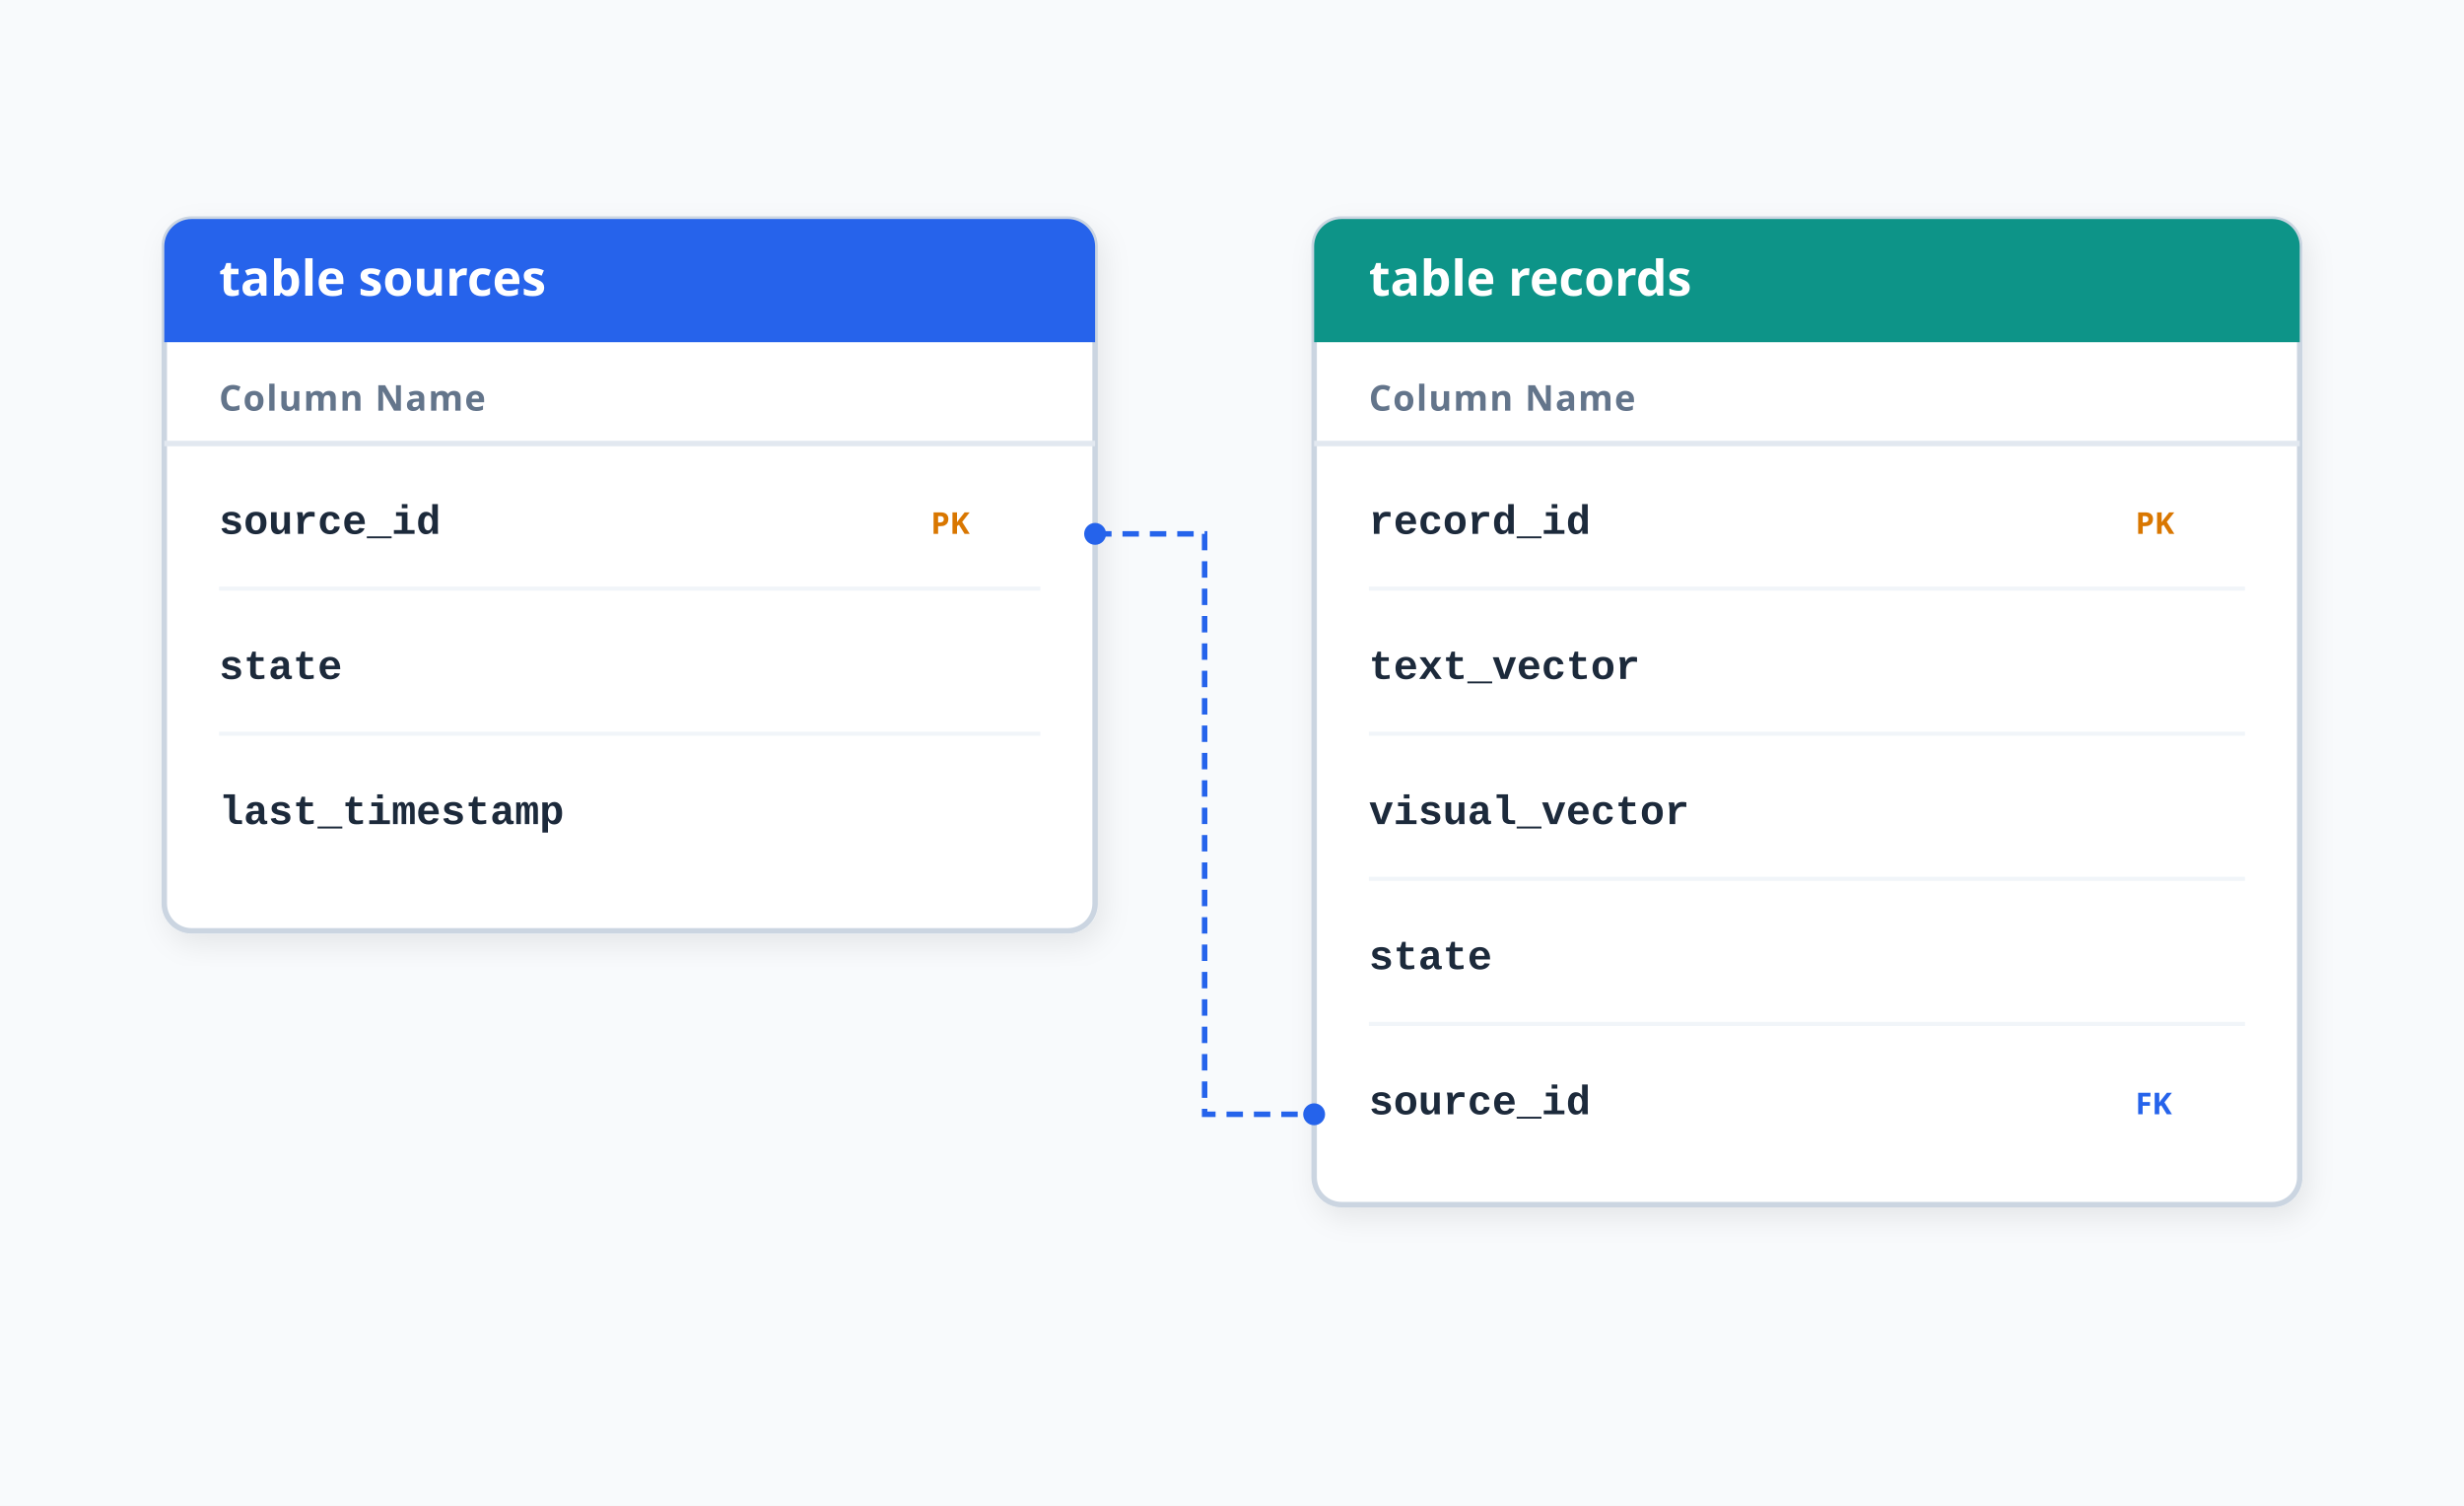
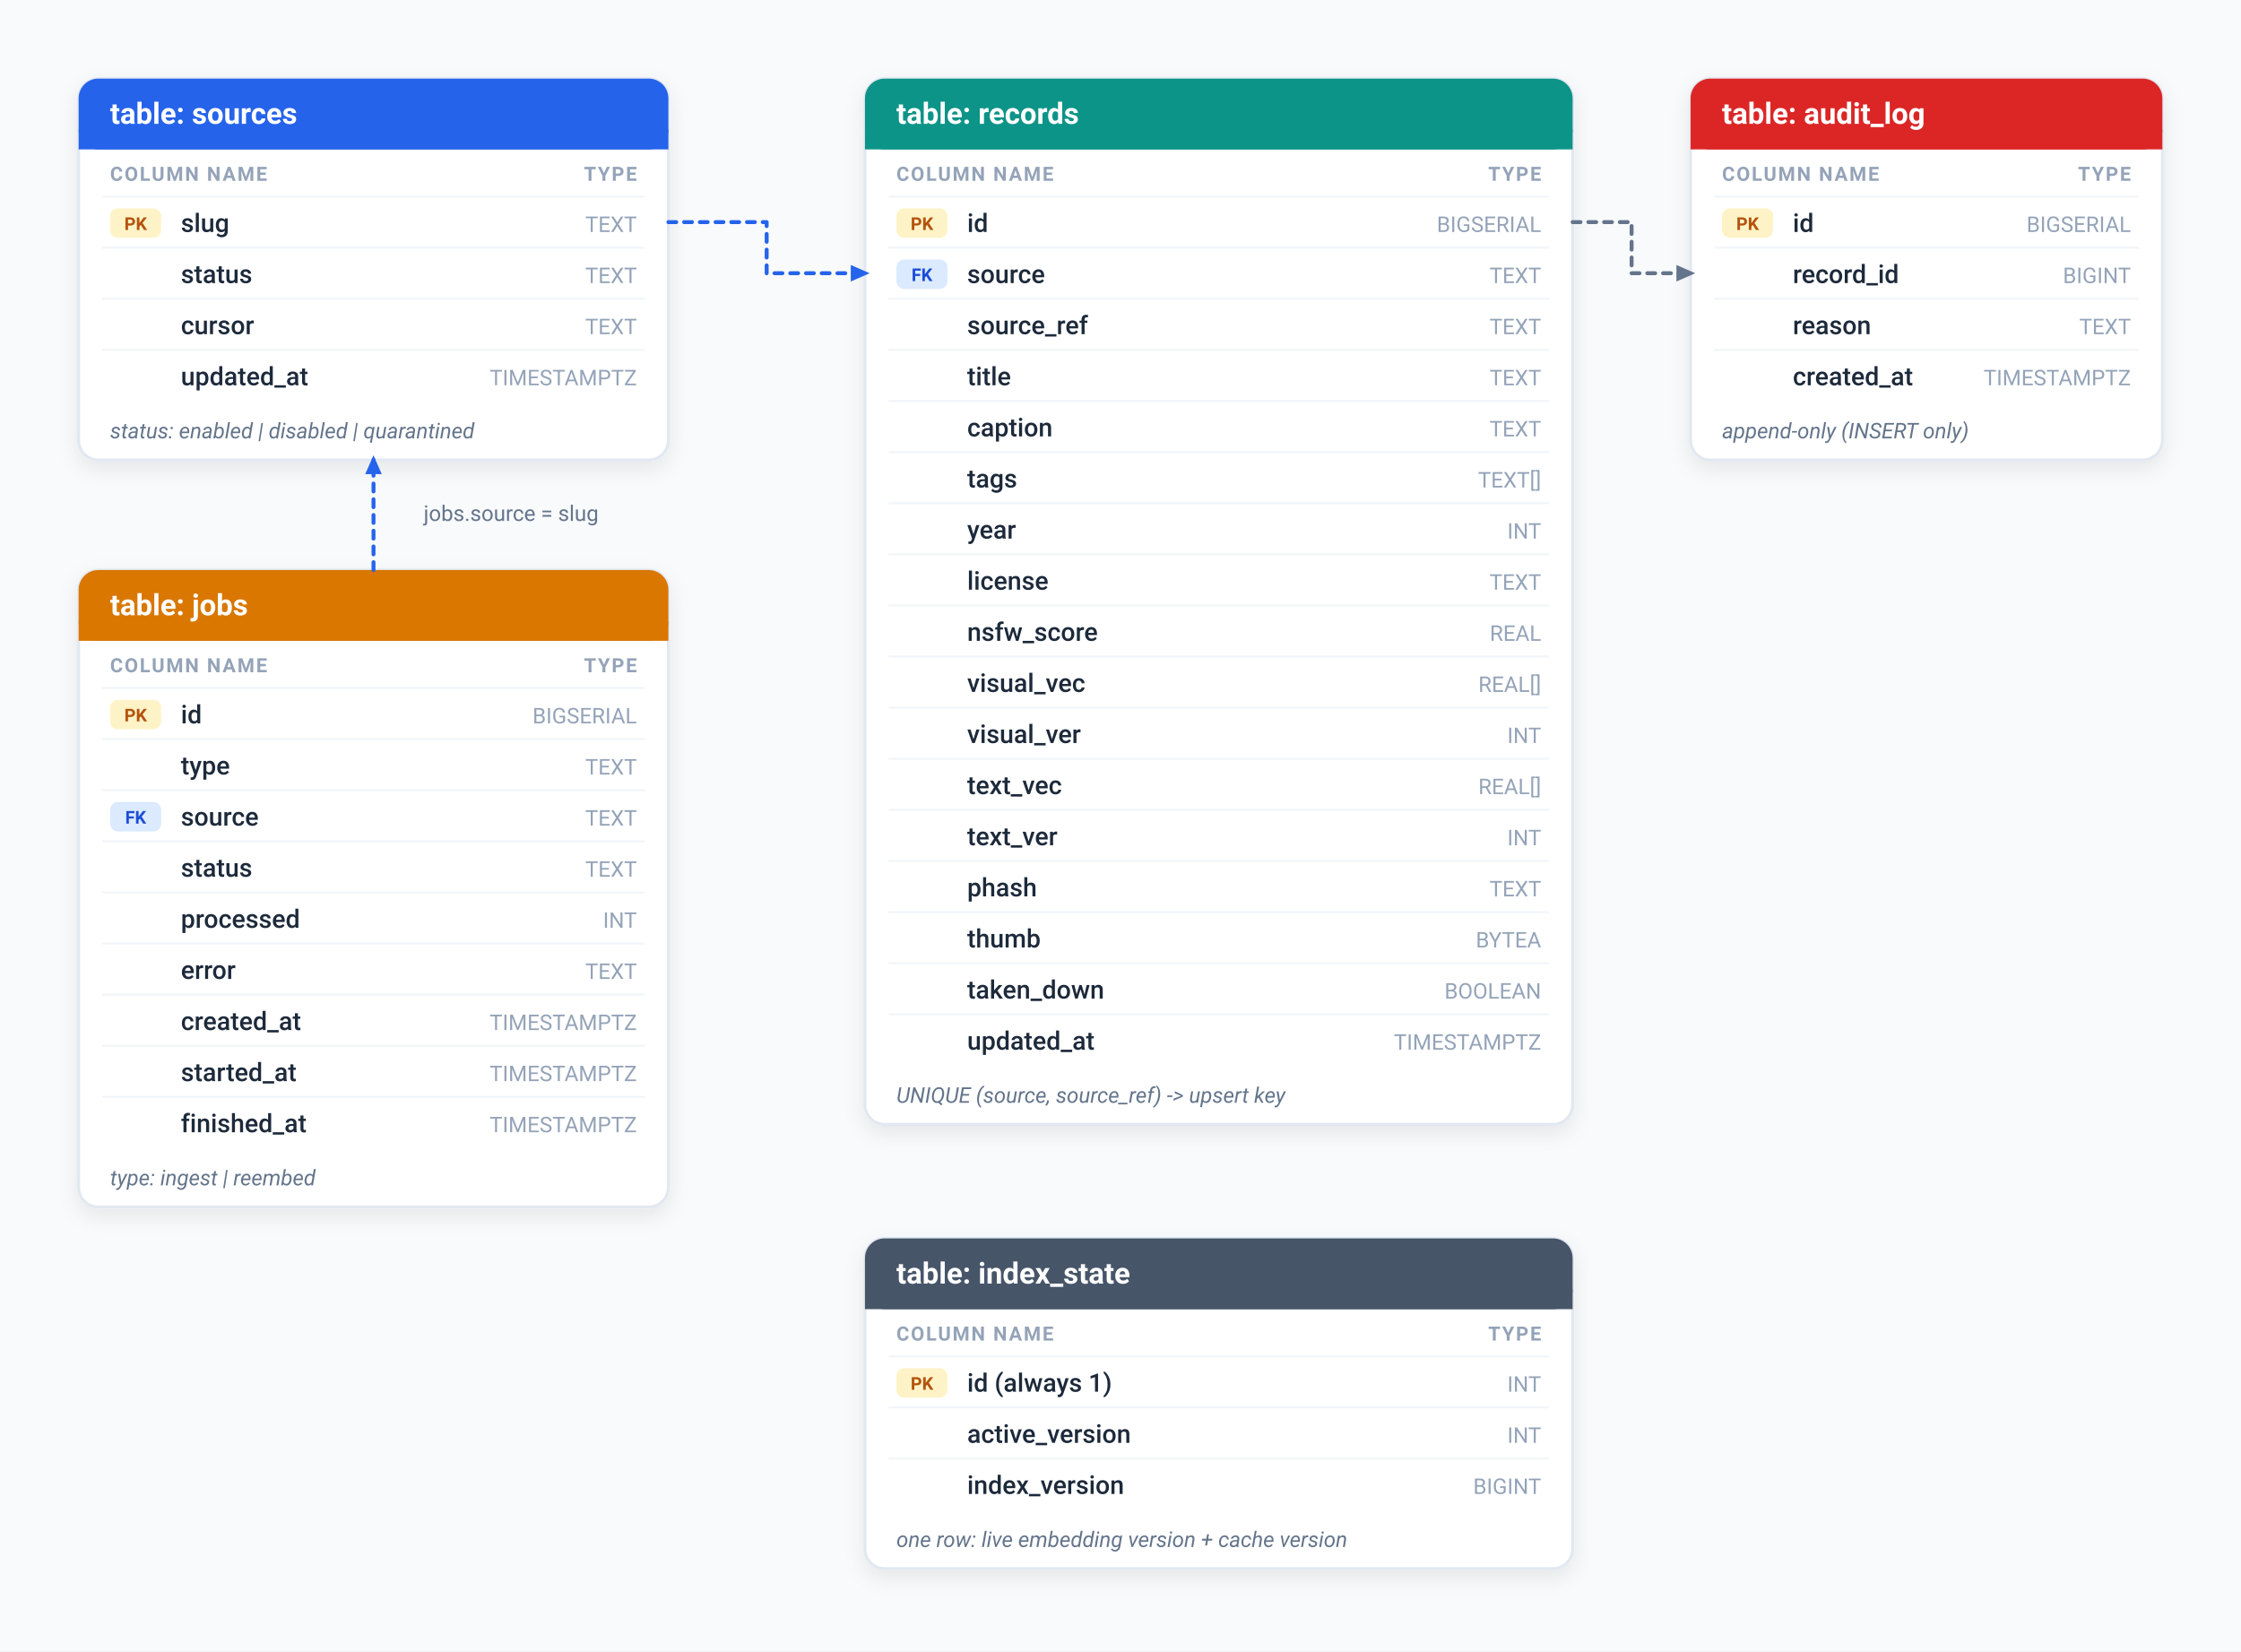
- <svg xmlns="http://www.w3.org/2000/svg" viewBox="0 0 900 550" width="100%" height="100%">
+ <svg xmlns="http://www.w3.org/2000/svg" viewBox="0 0 1140 840" width="100%" height="100%">
  <defs>
-     <filter id="shadow" x="-5%" y="-5%" width="110%" height="110%">
-       <feDropShadow dx="2" dy="4" stdDeviation="5" flood-color="#000000" flood-opacity="0.08" />
+     <marker id="arrow-blue" viewBox="0 0 10 10" refX="6" refY="5" markerWidth="6" markerHeight="6" orient="auto-start-reverse">
+       <path d="M 0 1.5 L 8 5 L 0 8.5 z" fill="#2563eb" />
+     </marker>
+     <marker id="arrow-teal" viewBox="0 0 10 10" refX="6" refY="5" markerWidth="6" markerHeight="6" orient="auto-start-reverse">
+       <path d="M 0 1.5 L 8 5 L 0 8.5 z" fill="#0d9488" />
+     </marker>
+     <marker id="arrow-gray" viewBox="0 0 10 10" refX="6" refY="5" markerWidth="6" markerHeight="6" orient="auto-start-reverse">
+       <path d="M 0 1.5 L 8 5 L 0 8.5 z" fill="#64748b" />
+     </marker>
+     <filter id="shadow" x="-10%" y="-10%" width="120%" height="120%">
+       <feDropShadow dx="0" dy="4" stdDeviation="5" flood-color="#0f172a" flood-opacity="0.08" />
    </filter>
  </defs>
  <style>
    .bg { fill: #f8fafc; }
-     
-     /* Table Container Styling */
-     .table-box { fill: #ffffff; stroke: #cbd5e1; stroke-width: 2; rx: 10; ry: 10; }
-     .header-sources { fill: #2563eb; }
-     .header-records { fill: #0d9488; }
-     
-     /* Typography */
-     .table-title { font-family: 'Segoe UI', system-ui, sans-serif; font-size: 18px; font-weight: 700; fill: #ffffff; }
-     .col-header { font-family: 'Segoe UI', system-ui, sans-serif; font-size: 13px; font-weight: 600; fill: #64748b; text-transform: uppercase; letter-spacing: 0.5px; }
-     .col-name { font-family: 'Consolas', 'Courier New', monospace; font-size: 15px; font-weight: 600; fill: #1e293b; }
-     .col-pk { fill: #d97706; font-size: 11px; font-weight: 700; font-family: 'Segoe UI', sans-serif; }
-     .col-fk { fill: #2563eb; font-size: 11px; font-weight: 700; font-family: 'Segoe UI', sans-serif; }
-     
-     /* Divider lines */
-     .row-divider { stroke: #f1f5f9; stroke-width: 1.5; }
-     .header-divider { stroke: #e2e8f0; stroke-width: 2; }
-     
-     /* Relationship Line */
-     .rel-line { stroke: #2563eb; stroke-width: 2; stroke-dasharray: 6 4; fill: none; }
+     .card { fill: #ffffff; stroke: #e2e8f0; stroke-width: 1.5; }
+     .divider { stroke: #f1f5f9; stroke-width: 1; }
+     text { font-family: -apple-system, BlinkMacSystemFont, 'Segoe UI', Roboto, sans-serif; }
+     .title { font-size: 15px; font-weight: 700; fill: #ffffff; }
+     .sub { font-size: 10px; font-weight: 600; fill: #94a3b8; letter-spacing: 0.8px; }
+     .col { font-size: 13px; font-weight: 500; fill: #1e293b; }
+     .type { font-size: 11px; fill: #94a3b8; text-anchor: end; }
+     .foot { font-size: 11px; font-style: italic; fill: #64748b; }
+     .badge-pk { fill: #fef3c7; }
+     .badge-fk { fill: #dbeafe; }
+     .badge-pk-t { font-size: 9px; font-weight: 700; fill: #b45309; text-anchor: middle; }
+     .badge-fk-t { font-size: 9px; font-weight: 700; fill: #1d4ed8; text-anchor: middle; }
+     .lbl { font-size: 11px; fill: #64748b; text-anchor: middle; }
+     .l-blue { stroke: #2563eb; stroke-width: 2; fill: none; stroke-dasharray: 4 4; stroke-linecap: round; stroke-linejoin: round; }
+     .l-teal { stroke: #0d9488; stroke-width: 2; fill: none; stroke-dasharray: 4 4; stroke-linecap: round; stroke-linejoin: round; }
+     .l-gray { stroke: #64748b; stroke-width: 2; fill: none; stroke-dasharray: 4 4; stroke-linecap: round; stroke-linejoin: round; }
  </style>
  <rect width="100%" height="100%" class="bg" />
-   <g transform="translate(60, 80)" filter="url(#shadow)">
-     <rect width="340" height="260" class="table-box" />
-     <path d="M 0 10 A 10 10 0 0 1 10 0 L 330 0 A 10 10 0 0 1 340 10 L 340 45 L 0 45 Z" class="header-sources" />
-     <text x="20" y="28" class="table-title">table sources</text>
-     <text x="20" y="70" class="col-header">Column Name</text>
-     <line x1="0" y1="82" x2="340" y2="82" class="header-divider" />
-     <text x="20" y="115" class="col-name">source_id</text>
-     <text x="280" y="115" class="col-pk">PK</text>
-     <line x1="20" y1="135" x2="320" y2="135" class="row-divider" />
-     <text x="20" y="168" class="col-name">state</text>
-     <line x1="20" y1="188" x2="320" y2="188" class="row-divider" />
-     <text x="20" y="221" class="col-name">last_timestamp</text>
-   </g>
-   <g transform="translate(480, 80)" filter="url(#shadow)">
-     <rect width="360" height="360" class="table-box" />
-     <path d="M 0 10 A 10 10 0 0 1 10 0 L 350 0 A 10 10 0 0 1 360 10 L 360 45 L 0 45 Z" class="header-records" />
-     <text x="20" y="28" class="table-title">table records</text>
-     <text x="20" y="70" class="col-header">Column Name</text>
-     <line x1="0" y1="82" x2="360" y2="82" class="header-divider" />
-     <text x="20" y="115" class="col-name">record_id</text>
-     <text x="300" y="115" class="col-pk">PK</text>
-     <line x1="20" y1="135" x2="340" y2="135" class="row-divider" />
-     <text x="20" y="168" class="col-name">text_vector</text>
-     <line x1="20" y1="188" x2="340" y2="188" class="row-divider" />
-     <text x="20" y="221" class="col-name">visual_vector</text>
-     <line x1="20" y1="241" x2="340" y2="241" class="row-divider" />
-     <text x="20" y="274" class="col-name">state</text>
-     <line x1="20" y1="294" x2="340" y2="294" class="row-divider" />
-     <text x="20" y="327" class="col-name">source_id</text>
-     <text x="300" y="327" class="col-fk">FK</text>
-   </g>
-   <path d="M 400 195 L 440 195 L 440 407 L 480 407" class="rel-line" />
-   <circle cx="400" cy="195" r="4" fill="#2563eb" />
-   <circle cx="480" cy="407" r="4" fill="#2563eb" />
+   <g filter="url(#shadow)">
+     <rect x="40" y="40" width="300" height="194" rx="10" ry="10" class="card" />
+     <rect x="40" y="40" width="300" height="36" rx="10" ry="10" fill="#2563eb" />
+     <rect x="40" y="66" width="300" height="10" fill="#2563eb" />
+     <text x="56" y="63" class="title">table: sources</text>
+     <text x="56" y="92" class="sub">COLUMN NAME</text>
+     <text x="324" y="92" class="sub" text-anchor="end">TYPE</text>
+     <line x1="52" y1="100" x2="328" y2="100" class="divider" />
+     <rect x="56" y="106" width="26" height="15" rx="4" ry="4" class="badge-pk" />
+     <text x="69" y="117" class="badge-pk-t">PK</text>
+     <text x="92" y="118" class="col">slug</text>
+     <text x="324" y="118" class="type">TEXT</text>
+     <line x1="52" y1="126" x2="328" y2="126" class="divider" />
+     <text x="92" y="144" class="col">status</text>
+     <text x="324" y="144" class="type">TEXT</text>
+     <line x1="52" y1="152" x2="328" y2="152" class="divider" />
+     <text x="92" y="170" class="col">cursor</text>
+     <text x="324" y="170" class="type">TEXT</text>
+     <line x1="52" y1="178" x2="328" y2="178" class="divider" />
+     <text x="92" y="196" class="col">updated_at</text>
+     <text x="324" y="196" class="type">TIMESTAMPTZ</text>
+     <text x="56" y="223" class="foot">status: enabled | disabled | quarantined</text>
+   </g>
+   <g filter="url(#shadow)">
+     <rect x="40" y="290" width="300" height="324" rx="10" ry="10" class="card" />
+     <rect x="40" y="290" width="300" height="36" rx="10" ry="10" fill="#d97706" />
+     <rect x="40" y="316" width="300" height="10" fill="#d97706" />
+     <text x="56" y="313" class="title">table: jobs</text>
+     <text x="56" y="342" class="sub">COLUMN NAME</text>
+     <text x="324" y="342" class="sub" text-anchor="end">TYPE</text>
+     <line x1="52" y1="350" x2="328" y2="350" class="divider" />
+     <rect x="56" y="356" width="26" height="15" rx="4" ry="4" class="badge-pk" />
+     <text x="69" y="367" class="badge-pk-t">PK</text>
+     <text x="92" y="368" class="col">id</text>
+     <text x="324" y="368" class="type">BIGSERIAL</text>
+     <line x1="52" y1="376" x2="328" y2="376" class="divider" />
+     <text x="92" y="394" class="col">type</text>
+     <text x="324" y="394" class="type">TEXT</text>
+     <line x1="52" y1="402" x2="328" y2="402" class="divider" />
+     <rect x="56" y="408" width="26" height="15" rx="4" ry="4" class="badge-fk" />
+     <text x="69" y="419" class="badge-fk-t">FK</text>
+     <text x="92" y="420" class="col">source</text>
+     <text x="324" y="420" class="type">TEXT</text>
+     <line x1="52" y1="428" x2="328" y2="428" class="divider" />
+     <text x="92" y="446" class="col">status</text>
+     <text x="324" y="446" class="type">TEXT</text>
+     <line x1="52" y1="454" x2="328" y2="454" class="divider" />
+     <text x="92" y="472" class="col">processed</text>
+     <text x="324" y="472" class="type">INT</text>
+     <line x1="52" y1="480" x2="328" y2="480" class="divider" />
+     <text x="92" y="498" class="col">error</text>
+     <text x="324" y="498" class="type">TEXT</text>
+     <line x1="52" y1="506" x2="328" y2="506" class="divider" />
+     <text x="92" y="524" class="col">created_at</text>
+     <text x="324" y="524" class="type">TIMESTAMPTZ</text>
+     <line x1="52" y1="532" x2="328" y2="532" class="divider" />
+     <text x="92" y="550" class="col">started_at</text>
+     <text x="324" y="550" class="type">TIMESTAMPTZ</text>
+     <line x1="52" y1="558" x2="328" y2="558" class="divider" />
+     <text x="92" y="576" class="col">finished_at</text>
+     <text x="324" y="576" class="type">TIMESTAMPTZ</text>
+     <text x="56" y="603" class="foot">type: ingest | reembed</text>
+   </g>
+   <g filter="url(#shadow)">
+     <rect x="440" y="40" width="360" height="532" rx="10" ry="10" class="card" />
+     <rect x="440" y="40" width="360" height="36" rx="10" ry="10" fill="#0d9488" />
+     <rect x="440" y="66" width="360" height="10" fill="#0d9488" />
+     <text x="456" y="63" class="title">table: records</text>
+     <text x="456" y="92" class="sub">COLUMN NAME</text>
+     <text x="784" y="92" class="sub" text-anchor="end">TYPE</text>
+     <line x1="452" y1="100" x2="788" y2="100" class="divider" />
+     <rect x="456" y="106" width="26" height="15" rx="4" ry="4" class="badge-pk" />
+     <text x="469" y="117" class="badge-pk-t">PK</text>
+     <text x="492" y="118" class="col">id</text>
+     <text x="784" y="118" class="type">BIGSERIAL</text>
+     <line x1="452" y1="126" x2="788" y2="126" class="divider" />
+     <rect x="456" y="132" width="26" height="15" rx="4" ry="4" class="badge-fk" />
+     <text x="469" y="143" class="badge-fk-t">FK</text>
+     <text x="492" y="144" class="col">source</text>
+     <text x="784" y="144" class="type">TEXT</text>
+     <line x1="452" y1="152" x2="788" y2="152" class="divider" />
+     <text x="492" y="170" class="col">source_ref</text>
+     <text x="784" y="170" class="type">TEXT</text>
+     <line x1="452" y1="178" x2="788" y2="178" class="divider" />
+     <text x="492" y="196" class="col">title</text>
+     <text x="784" y="196" class="type">TEXT</text>
+     <line x1="452" y1="204" x2="788" y2="204" class="divider" />
+     <text x="492" y="222" class="col">caption</text>
+     <text x="784" y="222" class="type">TEXT</text>
+     <line x1="452" y1="230" x2="788" y2="230" class="divider" />
+     <text x="492" y="248" class="col">tags</text>
+     <text x="784" y="248" class="type">TEXT[]</text>
+     <line x1="452" y1="256" x2="788" y2="256" class="divider" />
+     <text x="492" y="274" class="col">year</text>
+     <text x="784" y="274" class="type">INT</text>
+     <line x1="452" y1="282" x2="788" y2="282" class="divider" />
+     <text x="492" y="300" class="col">license</text>
+     <text x="784" y="300" class="type">TEXT</text>
+     <line x1="452" y1="308" x2="788" y2="308" class="divider" />
+     <text x="492" y="326" class="col">nsfw_score</text>
+     <text x="784" y="326" class="type">REAL</text>
+     <line x1="452" y1="334" x2="788" y2="334" class="divider" />
+     <text x="492" y="352" class="col">visual_vec</text>
+     <text x="784" y="352" class="type">REAL[]</text>
+     <line x1="452" y1="360" x2="788" y2="360" class="divider" />
+     <text x="492" y="378" class="col">visual_ver</text>
+     <text x="784" y="378" class="type">INT</text>
+     <line x1="452" y1="386" x2="788" y2="386" class="divider" />
+     <text x="492" y="404" class="col">text_vec</text>
+     <text x="784" y="404" class="type">REAL[]</text>
+     <line x1="452" y1="412" x2="788" y2="412" class="divider" />
+     <text x="492" y="430" class="col">text_ver</text>
+     <text x="784" y="430" class="type">INT</text>
+     <line x1="452" y1="438" x2="788" y2="438" class="divider" />
+     <text x="492" y="456" class="col">phash</text>
+     <text x="784" y="456" class="type">TEXT</text>
+     <line x1="452" y1="464" x2="788" y2="464" class="divider" />
+     <text x="492" y="482" class="col">thumb</text>
+     <text x="784" y="482" class="type">BYTEA</text>
+     <line x1="452" y1="490" x2="788" y2="490" class="divider" />
+     <text x="492" y="508" class="col">taken_down</text>
+     <text x="784" y="508" class="type">BOOLEAN</text>
+     <line x1="452" y1="516" x2="788" y2="516" class="divider" />
+     <text x="492" y="534" class="col">updated_at</text>
+     <text x="784" y="534" class="type">TIMESTAMPTZ</text>
+     <text x="456" y="561" class="foot">UNIQUE (source, source_ref)  -&gt; upsert key</text>
+   </g>
+   <g filter="url(#shadow)">
+     <rect x="440" y="630" width="360" height="168" rx="10" ry="10" class="card" />
+     <rect x="440" y="630" width="360" height="36" rx="10" ry="10" fill="#475569" />
+     <rect x="440" y="656" width="360" height="10" fill="#475569" />
+     <text x="456" y="653" class="title">table: index_state</text>
+     <text x="456" y="682" class="sub">COLUMN NAME</text>
+     <text x="784" y="682" class="sub" text-anchor="end">TYPE</text>
+     <line x1="452" y1="690" x2="788" y2="690" class="divider" />
+     <rect x="456" y="696" width="26" height="15" rx="4" ry="4" class="badge-pk" />
+     <text x="469" y="707" class="badge-pk-t">PK</text>
+     <text x="492" y="708" class="col">id (always 1)</text>
+     <text x="784" y="708" class="type">INT</text>
+     <line x1="452" y1="716" x2="788" y2="716" class="divider" />
+     <text x="492" y="734" class="col">active_version</text>
+     <text x="784" y="734" class="type">INT</text>
+     <line x1="452" y1="742" x2="788" y2="742" class="divider" />
+     <text x="492" y="760" class="col">index_version</text>
+     <text x="784" y="760" class="type">BIGINT</text>
+     <text x="456" y="787" class="foot">one row: live embedding version + cache version</text>
+   </g>
+   <g filter="url(#shadow)">
+     <rect x="860" y="40" width="240" height="194" rx="10" ry="10" class="card" />
+     <rect x="860" y="40" width="240" height="36" rx="10" ry="10" fill="#dc2626" />
+     <rect x="860" y="66" width="240" height="10" fill="#dc2626" />
+     <text x="876" y="63" class="title">table: audit_log</text>
+     <text x="876" y="92" class="sub">COLUMN NAME</text>
+     <text x="1084" y="92" class="sub" text-anchor="end">TYPE</text>
+     <line x1="872" y1="100" x2="1088" y2="100" class="divider" />
+     <rect x="876" y="106" width="26" height="15" rx="4" ry="4" class="badge-pk" />
+     <text x="889" y="117" class="badge-pk-t">PK</text>
+     <text x="912" y="118" class="col">id</text>
+     <text x="1084" y="118" class="type">BIGSERIAL</text>
+     <line x1="872" y1="126" x2="1088" y2="126" class="divider" />
+     <text x="912" y="144" class="col">record_id</text>
+     <text x="1084" y="144" class="type">BIGINT</text>
+     <line x1="872" y1="152" x2="1088" y2="152" class="divider" />
+     <text x="912" y="170" class="col">reason</text>
+     <text x="1084" y="170" class="type">TEXT</text>
+     <line x1="872" y1="178" x2="1088" y2="178" class="divider" />
+     <text x="912" y="196" class="col">created_at</text>
+     <text x="1084" y="196" class="type">TIMESTAMPTZ</text>
+     <text x="876" y="223" class="foot">append-only (INSERT only)</text>
+   </g>
+   <path d="M 340 113 L 390 113 L 390 139 L 440 139" class="l-blue" marker-end="url(#arrow-blue)" />
+   <path d="M 190 290 L 190 234" class="l-blue" marker-end="url(#arrow-blue)" />
+   <rect x="200" y="252" width="120" height="18" rx="4" ry="4" fill="#f8fafc" />
+   <text x="260" y="265" class="lbl">jobs.source = slug</text>
+   <path d="M 800 113 L 830 113 L 830 139 L 860 139" class="l-gray" marker-end="url(#arrow-gray)" />
</svg>
